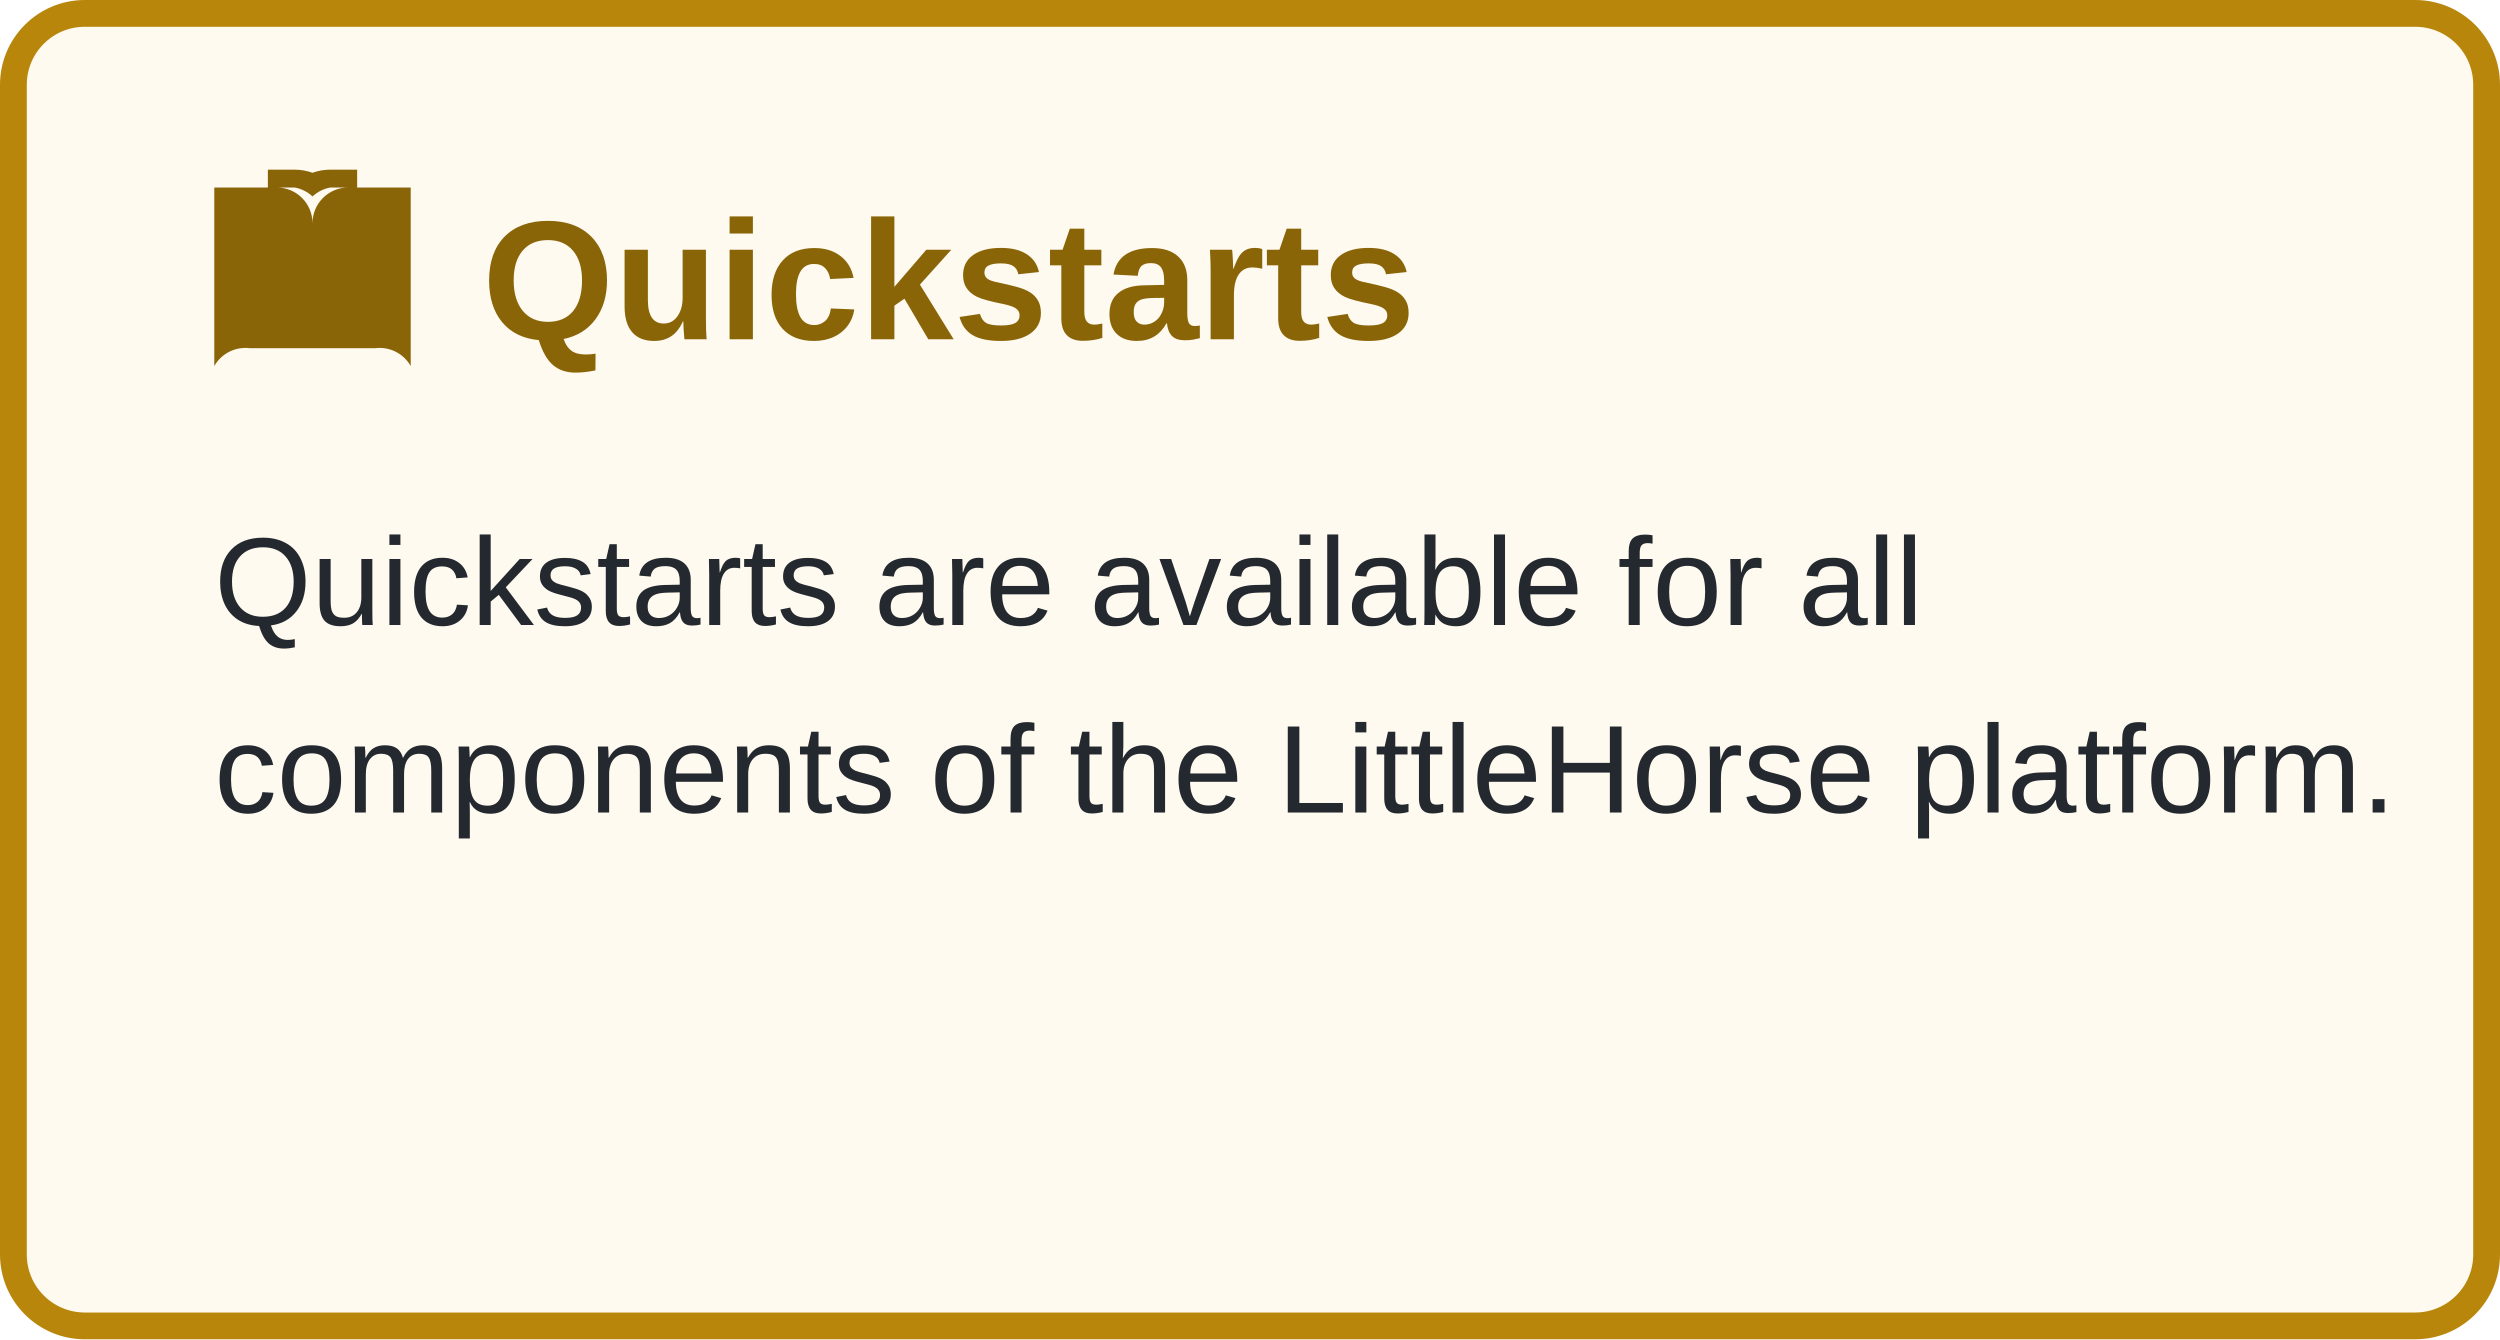
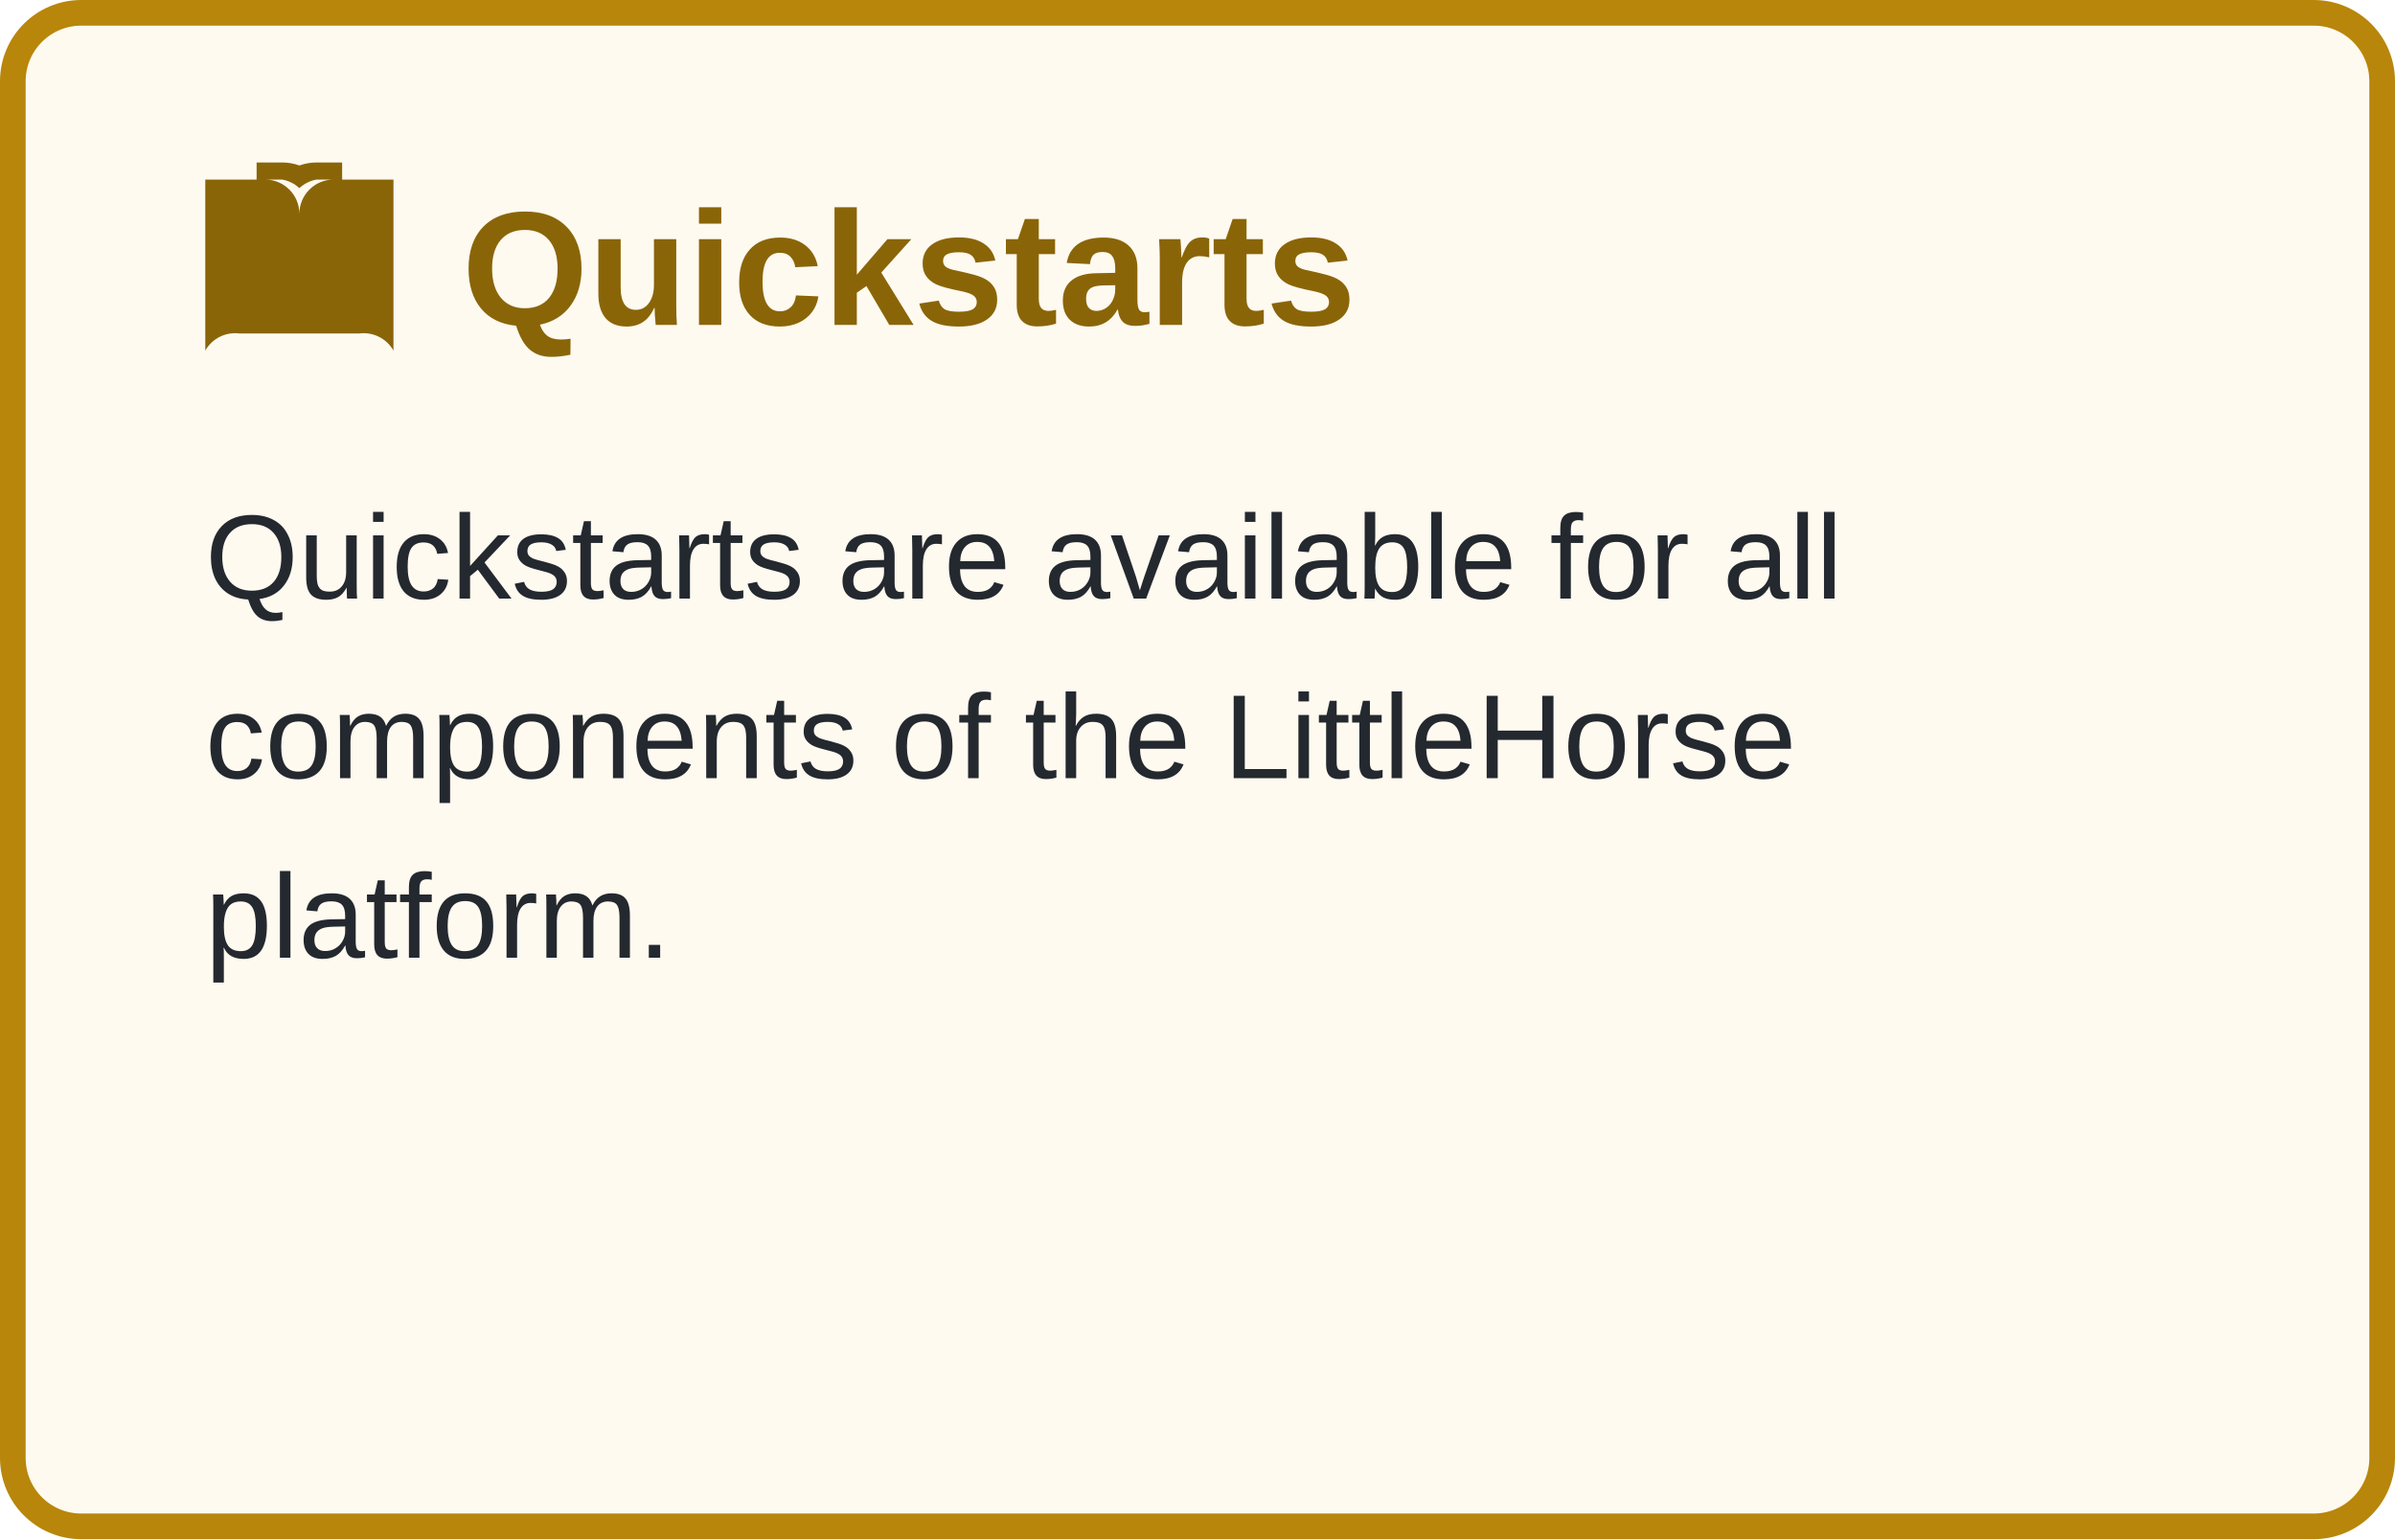
- <svg xmlns="http://www.w3.org/2000/svg" width="280" height="150" viewBox="0 0 280 150">
-   <rect x="1.5" y="1.5" width="277" height="147" rx="8" fill="#fffaf0" stroke="#b8860b" stroke-width="3" />
+ <svg xmlns="http://www.w3.org/2000/svg" width="280" height="180" viewBox="0 0 280 180">
+   <rect x="1.5" y="1.5" width="277" height="177" rx="8" fill="#fffaf0" stroke="#b8860b" stroke-width="3" />
  <g font-family="Arial, sans-serif">
    <path d="M24 21h7a4 4 0 0 1 4 4v14h-7a4 4 0 0 0-4 2V21Zm16 0h-3a4 4 0 0 0-2 1 4 4 0 0 0-2-1h-3v-2h3a6 6 0 0 1 2 .35A6 6 0 0 1 37 19h3v2Zm6 0h-7a4 4 0 0 0-4 4v14h7a4 4 0 0 1 4 2V21Z" fill="#8a6508" />
    <text x="54" y="38" fill="#8a6508" font-size="19" font-weight="600">Quickstarts</text>
    <text x="24" y="70" fill="#24292f" font-size="14">
      <tspan x="24" dy="0">Quickstarts are available for all</tspan>
-       <tspan x="24" dy="21">components of the LittleHorse platform.</tspan>
+       <tspan x="24" dy="21">components of the LittleHorse</tspan>
+       <tspan x="24" dy="21">platform.</tspan>
    </text>
  </g>
</svg>
